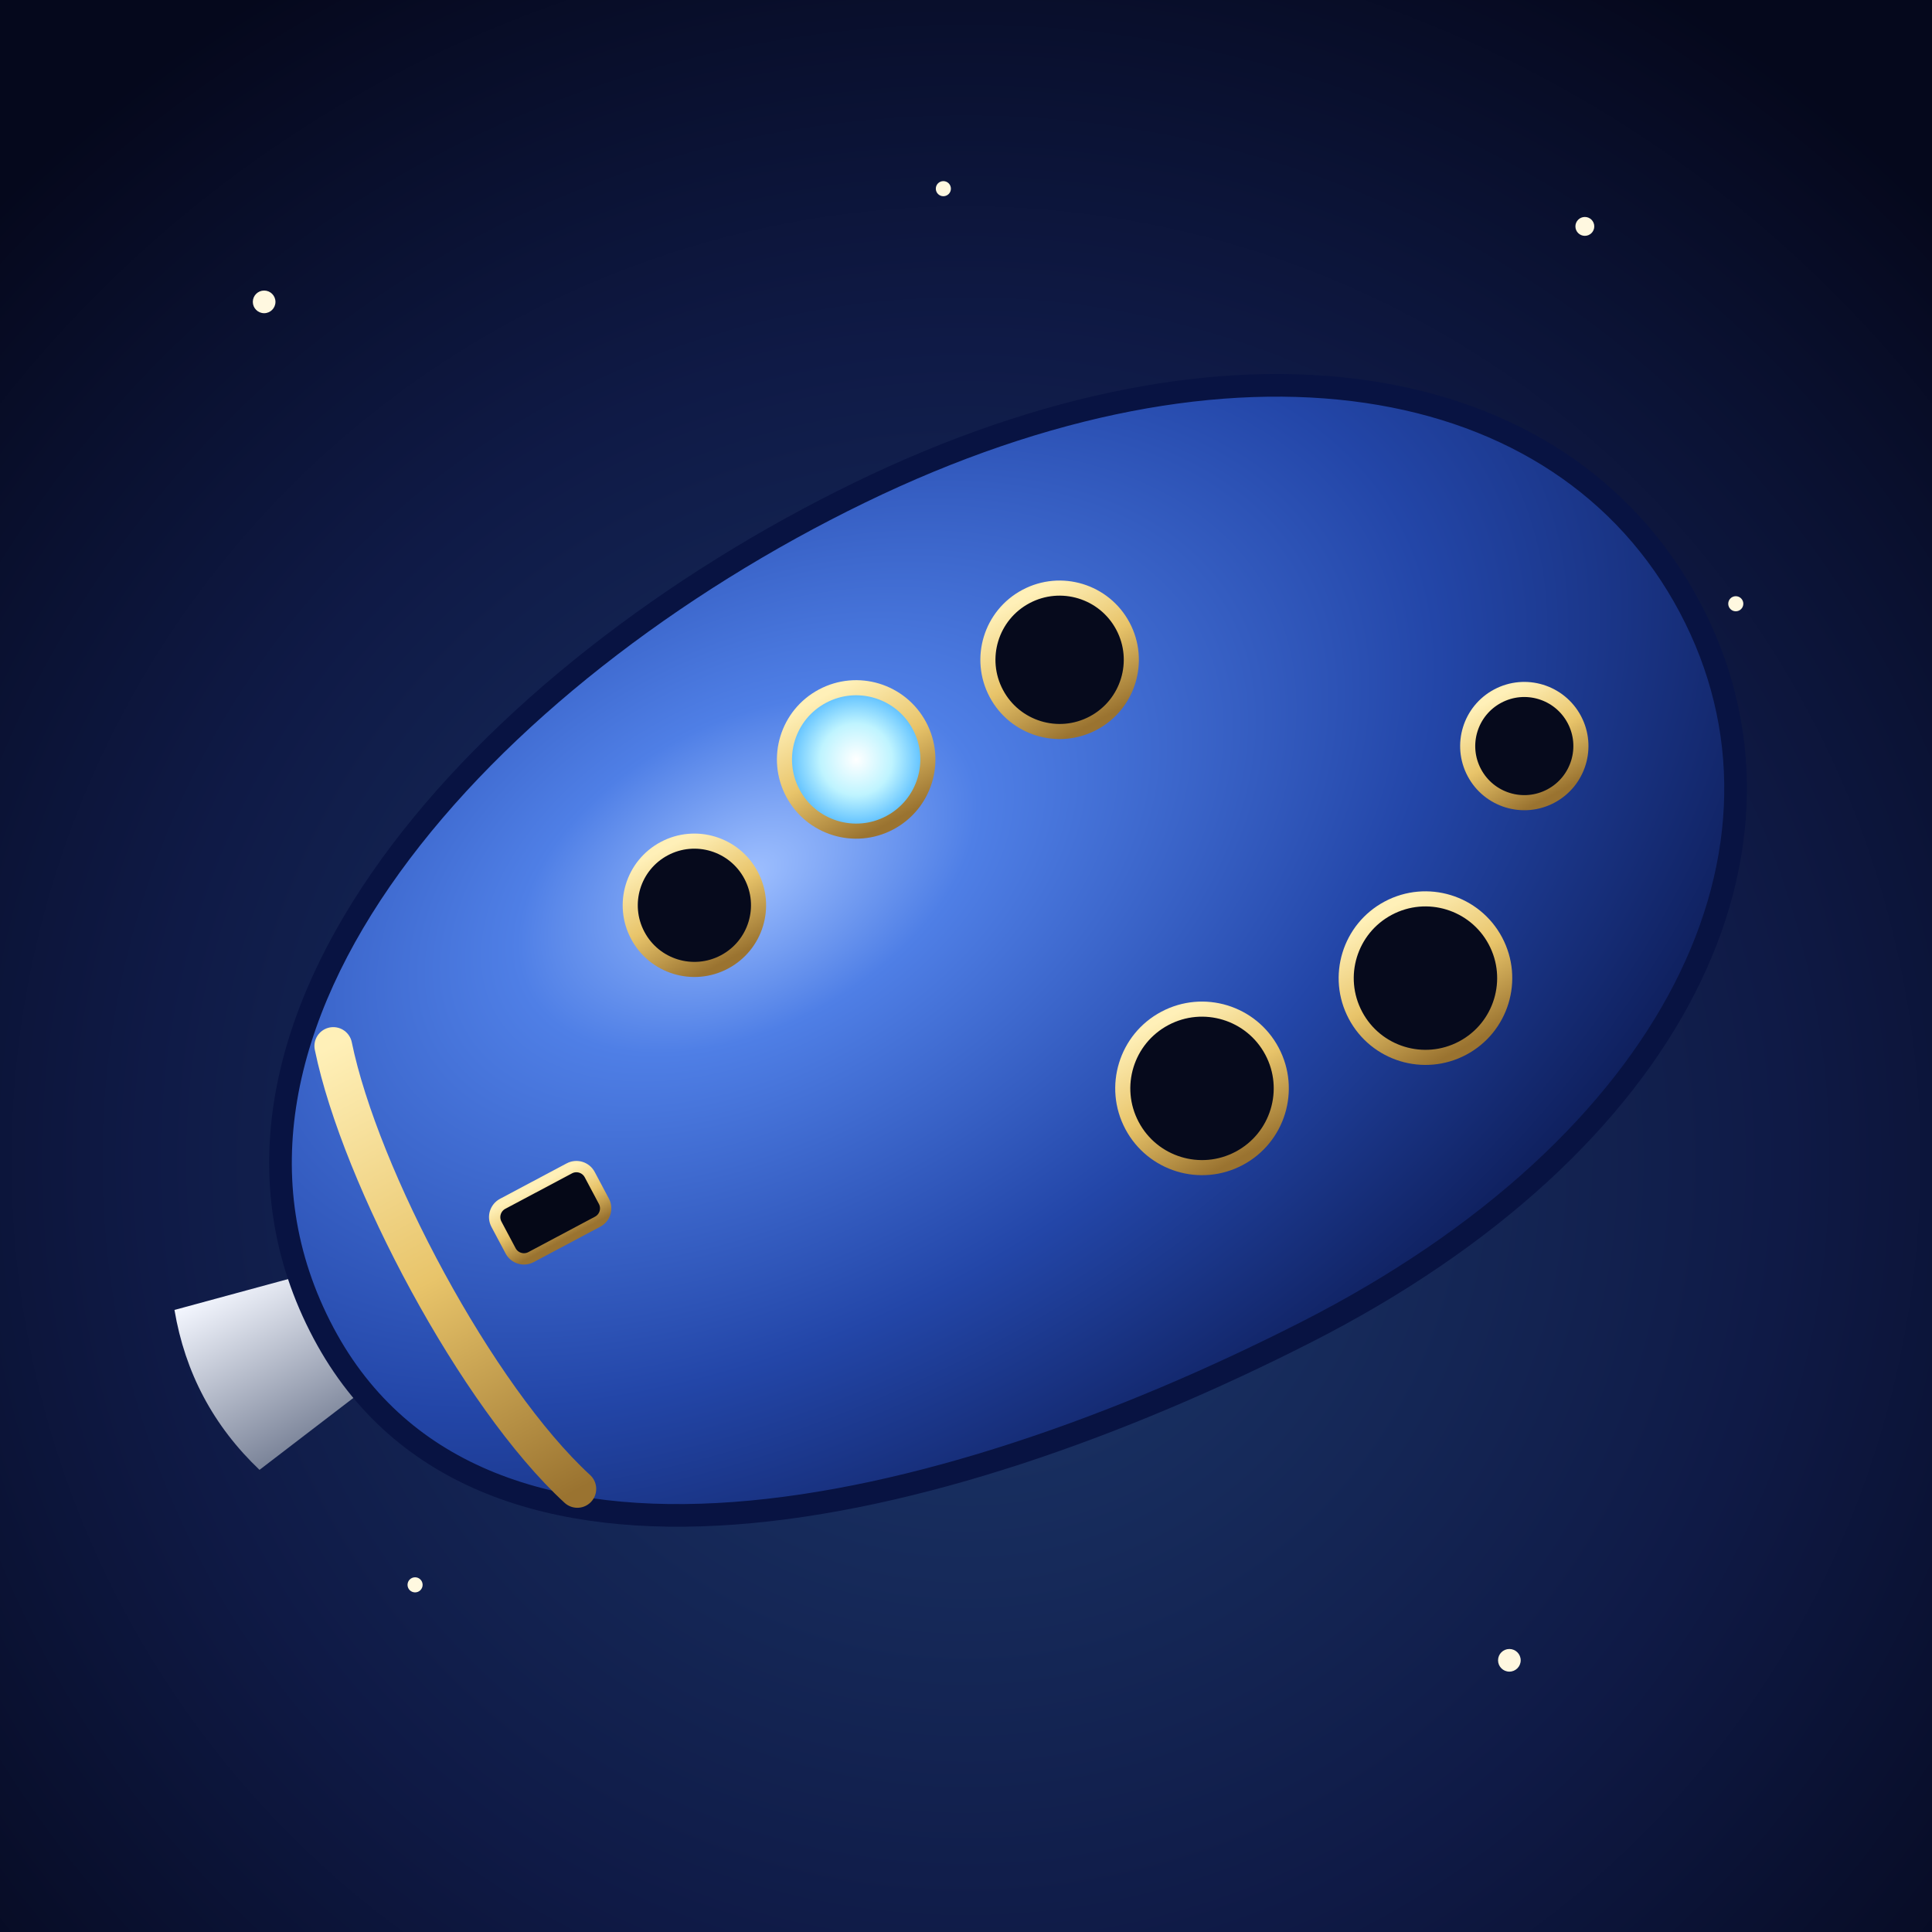
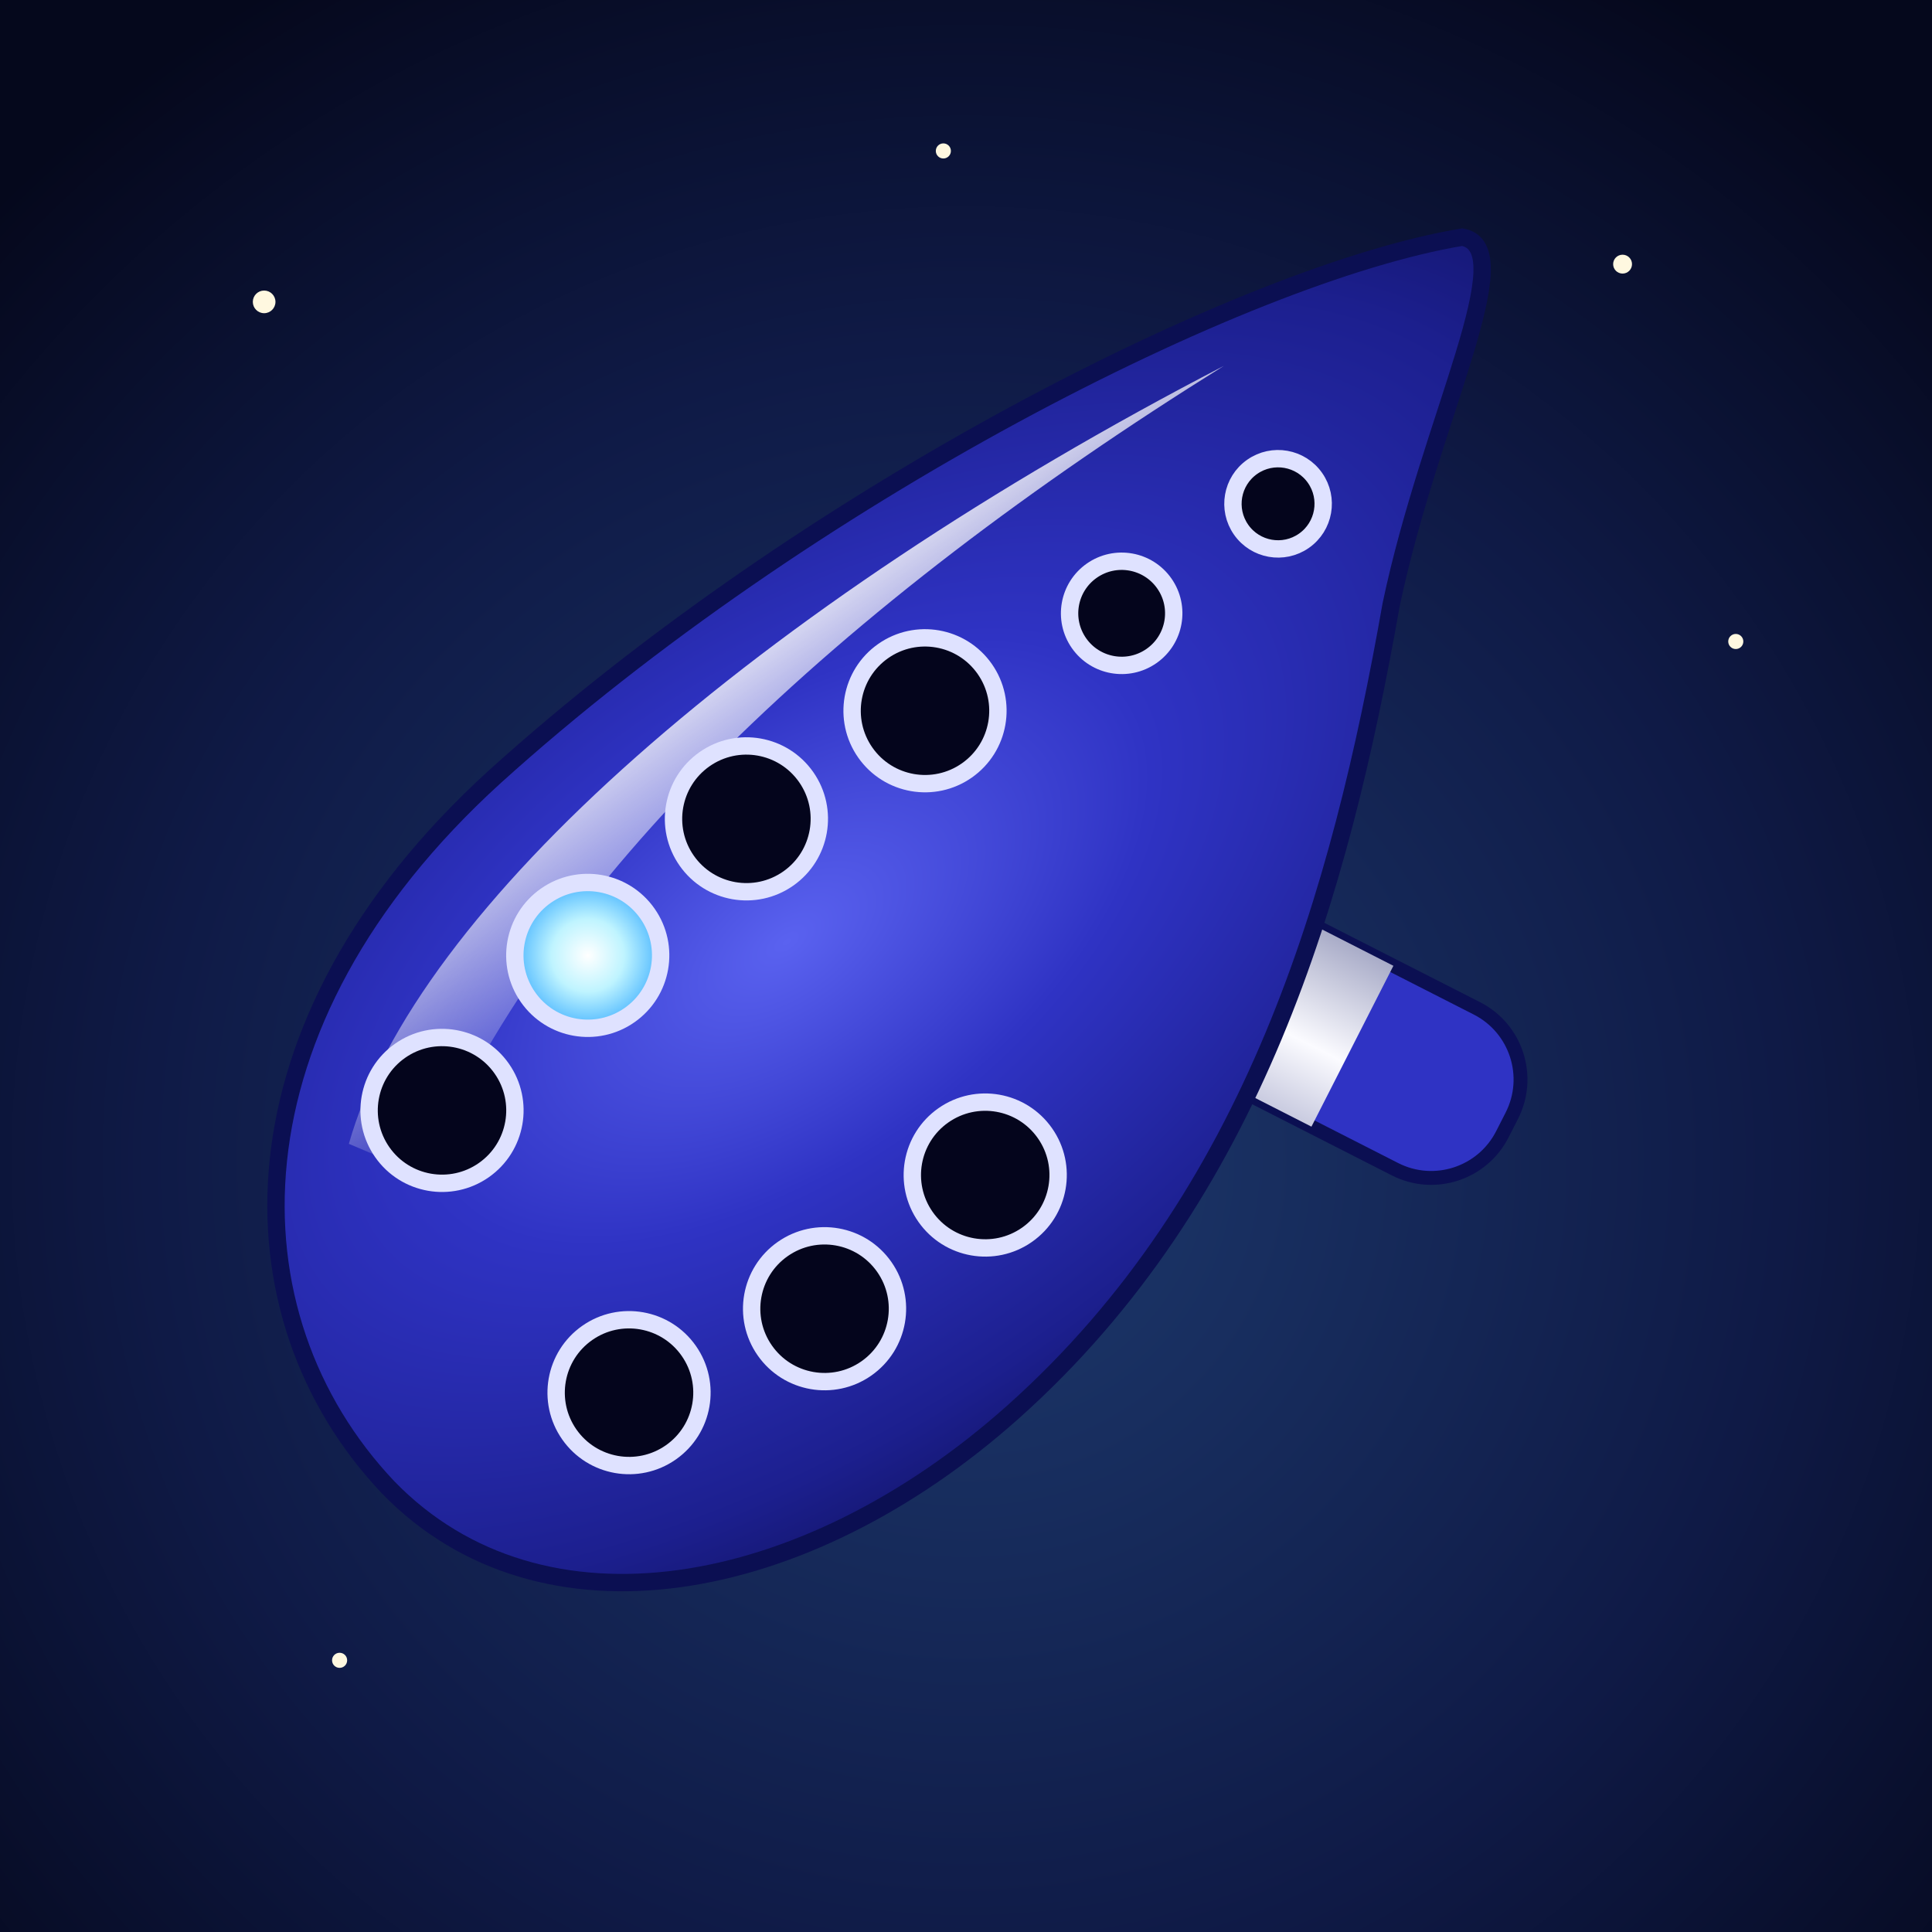
<svg xmlns="http://www.w3.org/2000/svg" viewBox="0 0 512 512">
  <defs>
    <radialGradient id="bg" cx="50%" cy="60%" r="70%">
      <stop offset="0" stop-color="#1d3a6e" />
      <stop offset=".6" stop-color="#0f1a46" />
      <stop offset="1" stop-color="#05081c" />
    </radialGradient>
-     <radialGradient id="g" cx="38%" cy="30%" r="80%">
-       <stop offset="0" stop-color="#9fc0ff" />
-       <stop offset=".2" stop-color="#4f7fe6" />
-       <stop offset=".6" stop-color="#2346a8" />
-       <stop offset="1" stop-color="#0c1a52" />
+     <radialGradient id="g" cx="40%" cy="38%" r="75%">
+       <stop offset="0" stop-color="#5a62f0" />
+       <stop offset=".35" stop-color="#2f33c4" />
+       <stop offset=".75" stop-color="#1c1f8e" />
+       <stop offset="1" stop-color="#0d0f55" />
    </radialGradient>
-     <linearGradient id="au" x1="0" y1="0" x2="0" y2="1">
-       <stop offset="0" stop-color="#fff0b8" />
-       <stop offset=".5" stop-color="#e8c46a" />
-       <stop offset="1" stop-color="#9a7330" />
+     <linearGradient id="pe" x1="0" x2="1">
+       <stop offset="0" stop-color="#c9cbe0" />
+       <stop offset=".4" stop-color="#fbfbff" />
+       <stop offset="1" stop-color="#a9acc8" />
    </linearGradient>
-     <linearGradient id="ag" x1="0" y1="0" x2="0" y2="1">
-       <stop offset="0" stop-color="#f4f7ff" />
-       <stop offset="1" stop-color="#7a8398" />
+     <linearGradient id="sh" x1="0" y1="0" x2="0" y2="1">
+       <stop offset="0" stop-color="rgba(255,255,255,.8)" />
+       <stop offset="1" stop-color="rgba(255,255,255,0)" />
    </linearGradient>
    <radialGradient id="lit">
      <stop offset="0" stop-color="#fff" />
      <stop offset=".5" stop-color="#bff4ff" />
      <stop offset="1" stop-color="#4fb8ff" />
    </radialGradient>
  </defs>
  <rect width="512" height="512" fill="url(#bg)" />
  <g fill="#fff8e0">
    <circle cx="70" cy="80" r="3" />
-     <circle cx="420" cy="60" r="2.5" />
-     <circle cx="460" cy="160" r="2" />
-     <circle cx="110" cy="420" r="2" />
-     <circle cx="400" cy="440" r="3" />
-     <circle cx="250" cy="50" r="2" />
+     <circle cx="430" cy="70" r="2.5" />
+     <circle cx="460" cy="170" r="2" />
+     <circle cx="90" cy="440" r="2" />
+     <circle cx="250" cy="40" r="2" />
  </g>
-   <g transform="rotate(-28 256 256)">
-     <path d="M72 248 L28 238 Q20 262 28 286 L76 278 Z" fill="url(#ag)" />
-     <path d="M60 262 C60 170 180 128 290 132 C400 136 470 190 470 262 C470 334 400 386 290 384 C180 382 60 350 60 262 Z" fill="url(#g)" stroke="#081342" stroke-width="6" />
-     <path d="M98 196 C88 230 88 296 100 330" stroke="url(#au)" stroke-width="10" fill="none" stroke-linecap="round" />
-     <rect x="114" y="254" width="28" height="16" rx="4" fill="#050817" stroke="url(#au)" stroke-width="3" />
-     <g stroke="url(#au)" stroke-width="4">
-       <circle cx="200" cy="208" r="17" fill="#060a1c" />
-       <circle cx="256" cy="194" r="19" fill="url(#lit)" />
-       <circle cx="316" cy="196" r="19" fill="#060a1c" />
-       <circle cx="296" cy="314" r="21" fill="#060a1c" />
-       <circle cx="362" cy="316" r="21" fill="#060a1c" />
-       <circle cx="414" cy="274" r="15" fill="#060a1c" />
+   <g transform="translate(256 256) rotate(-35) scale(.46) translate(-500 -330)">
+     <g transform="rotate(-28 640 470)">
+       <rect x="590" y="400" width="104" height="200" rx="46" fill="#2f33c4" stroke="#0b0f52" stroke-width="8" />
+       <rect x="590" y="430" width="104" height="70" fill="url(#pe)" />
+     </g>
+     <path d="M975 150 C860 95 580 55 340 85 C130 112 35 250 55 385 C75 510 215 575 375 556 C560 534 700 420 820 300 C900 225 1000 175 975 150 Z" fill="url(#g)" stroke="#0b0f52" stroke-width="10" />
+     <path d="M150 210 C260 120 520 92 820 132 C560 118 330 150 175 250 Z" fill="url(#sh)" />
+     <g stroke="#dfe2ff" stroke-width="10">
+       <circle cx="205" cy="225" r="42" fill="#04051c" />
+       <circle cx="325" cy="200" r="42" fill="url(#lit)" />
+       <circle cx="445" cy="188" r="42" fill="#04051c" />
+       <circle cx="565" cy="196" r="42" fill="#04051c" />
+       <circle cx="200" cy="420" r="42" fill="#04051c" />
+       <circle cx="320" cy="445" r="42" fill="#04051c" />
+       <circle cx="440" cy="435" r="42" fill="#04051c" />
+       <circle cx="690" cy="215" r="30" fill="#04051c" />
+       <circle cx="800" cy="215" r="26" fill="#04051c" />
    </g>
  </g>
</svg>
